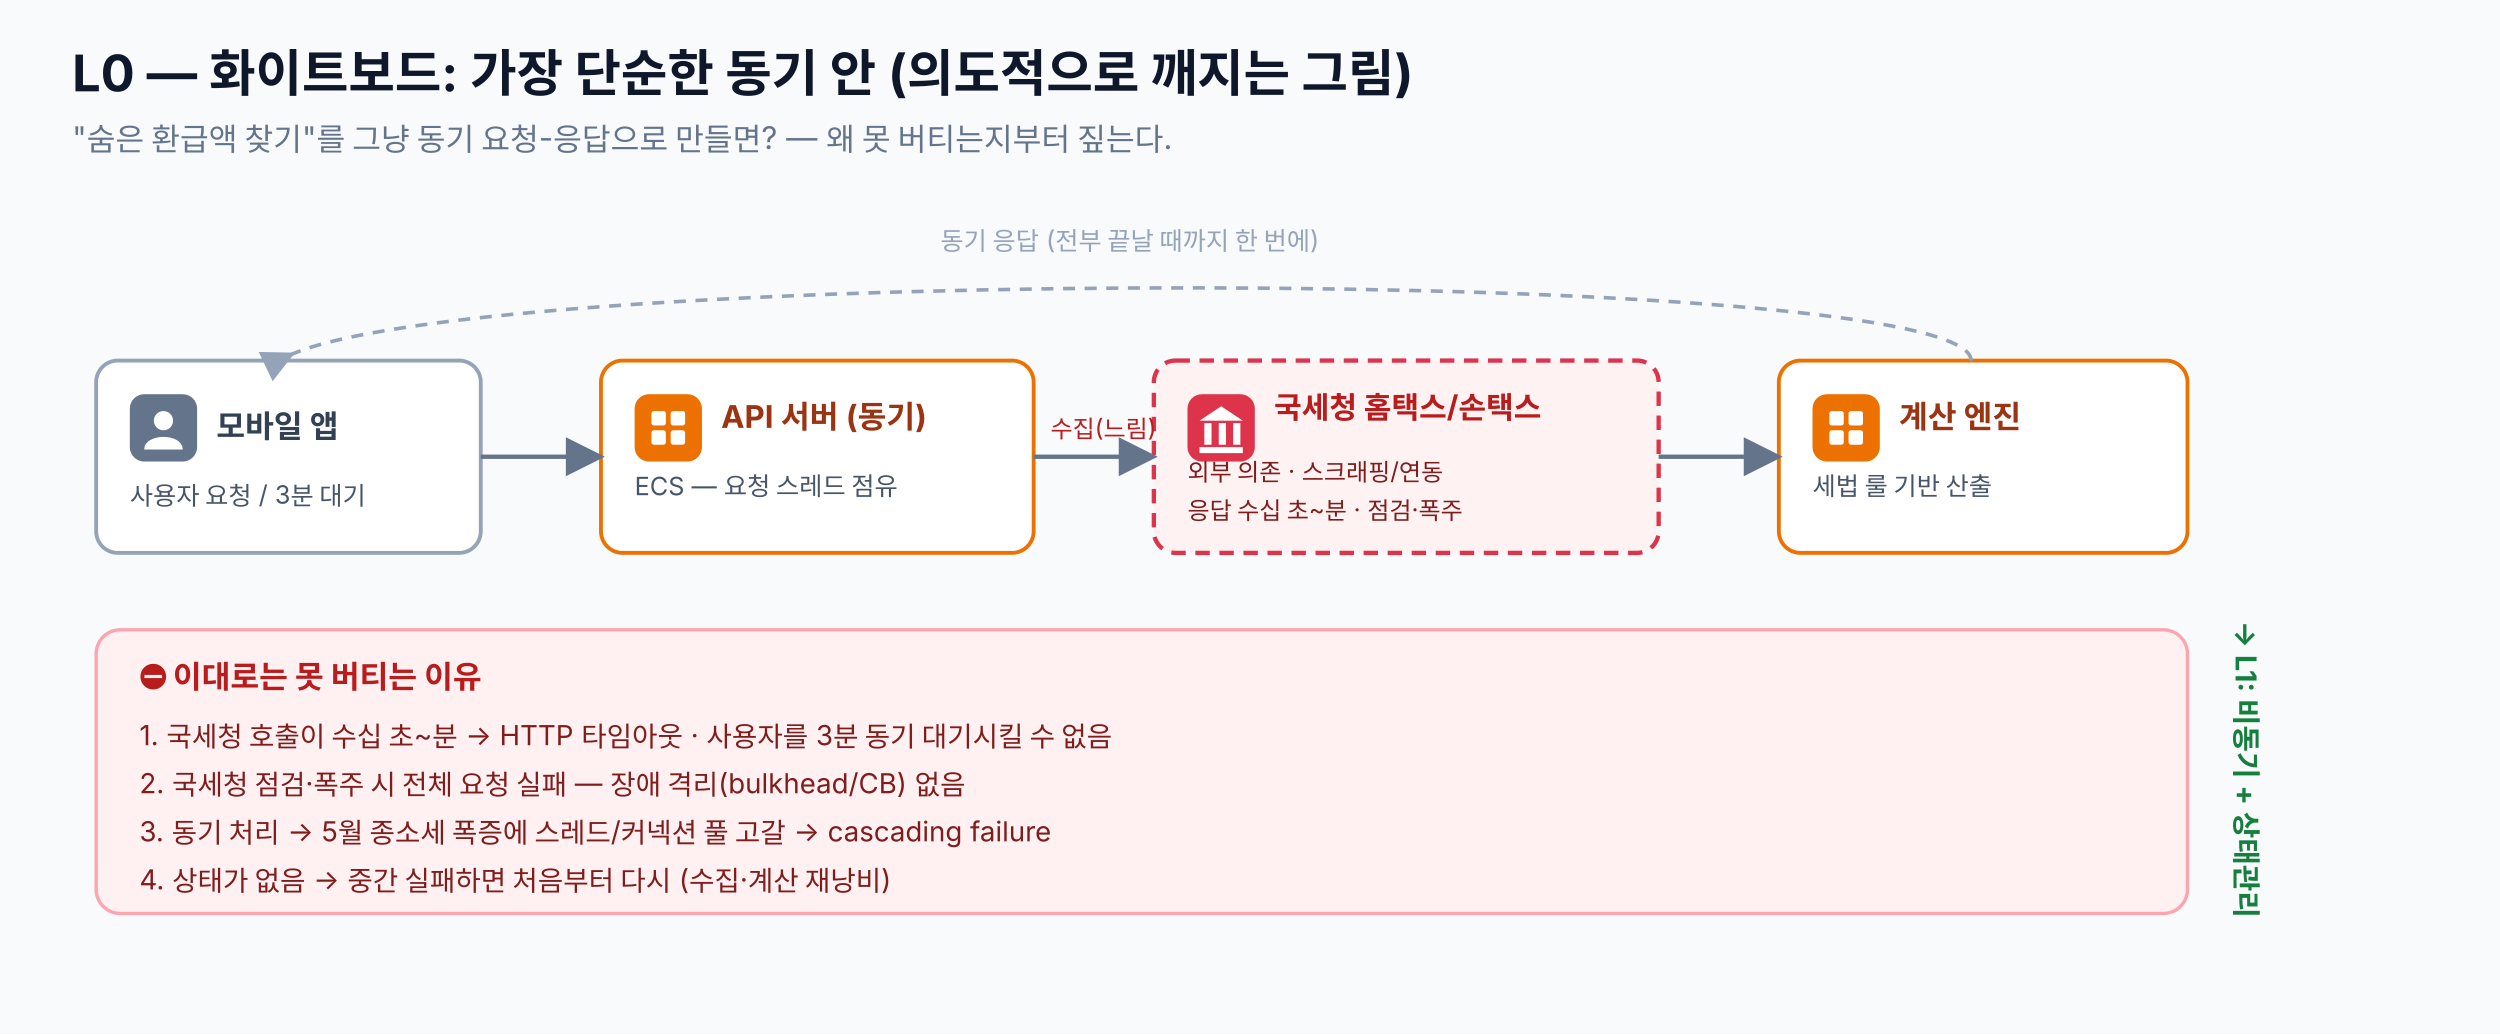
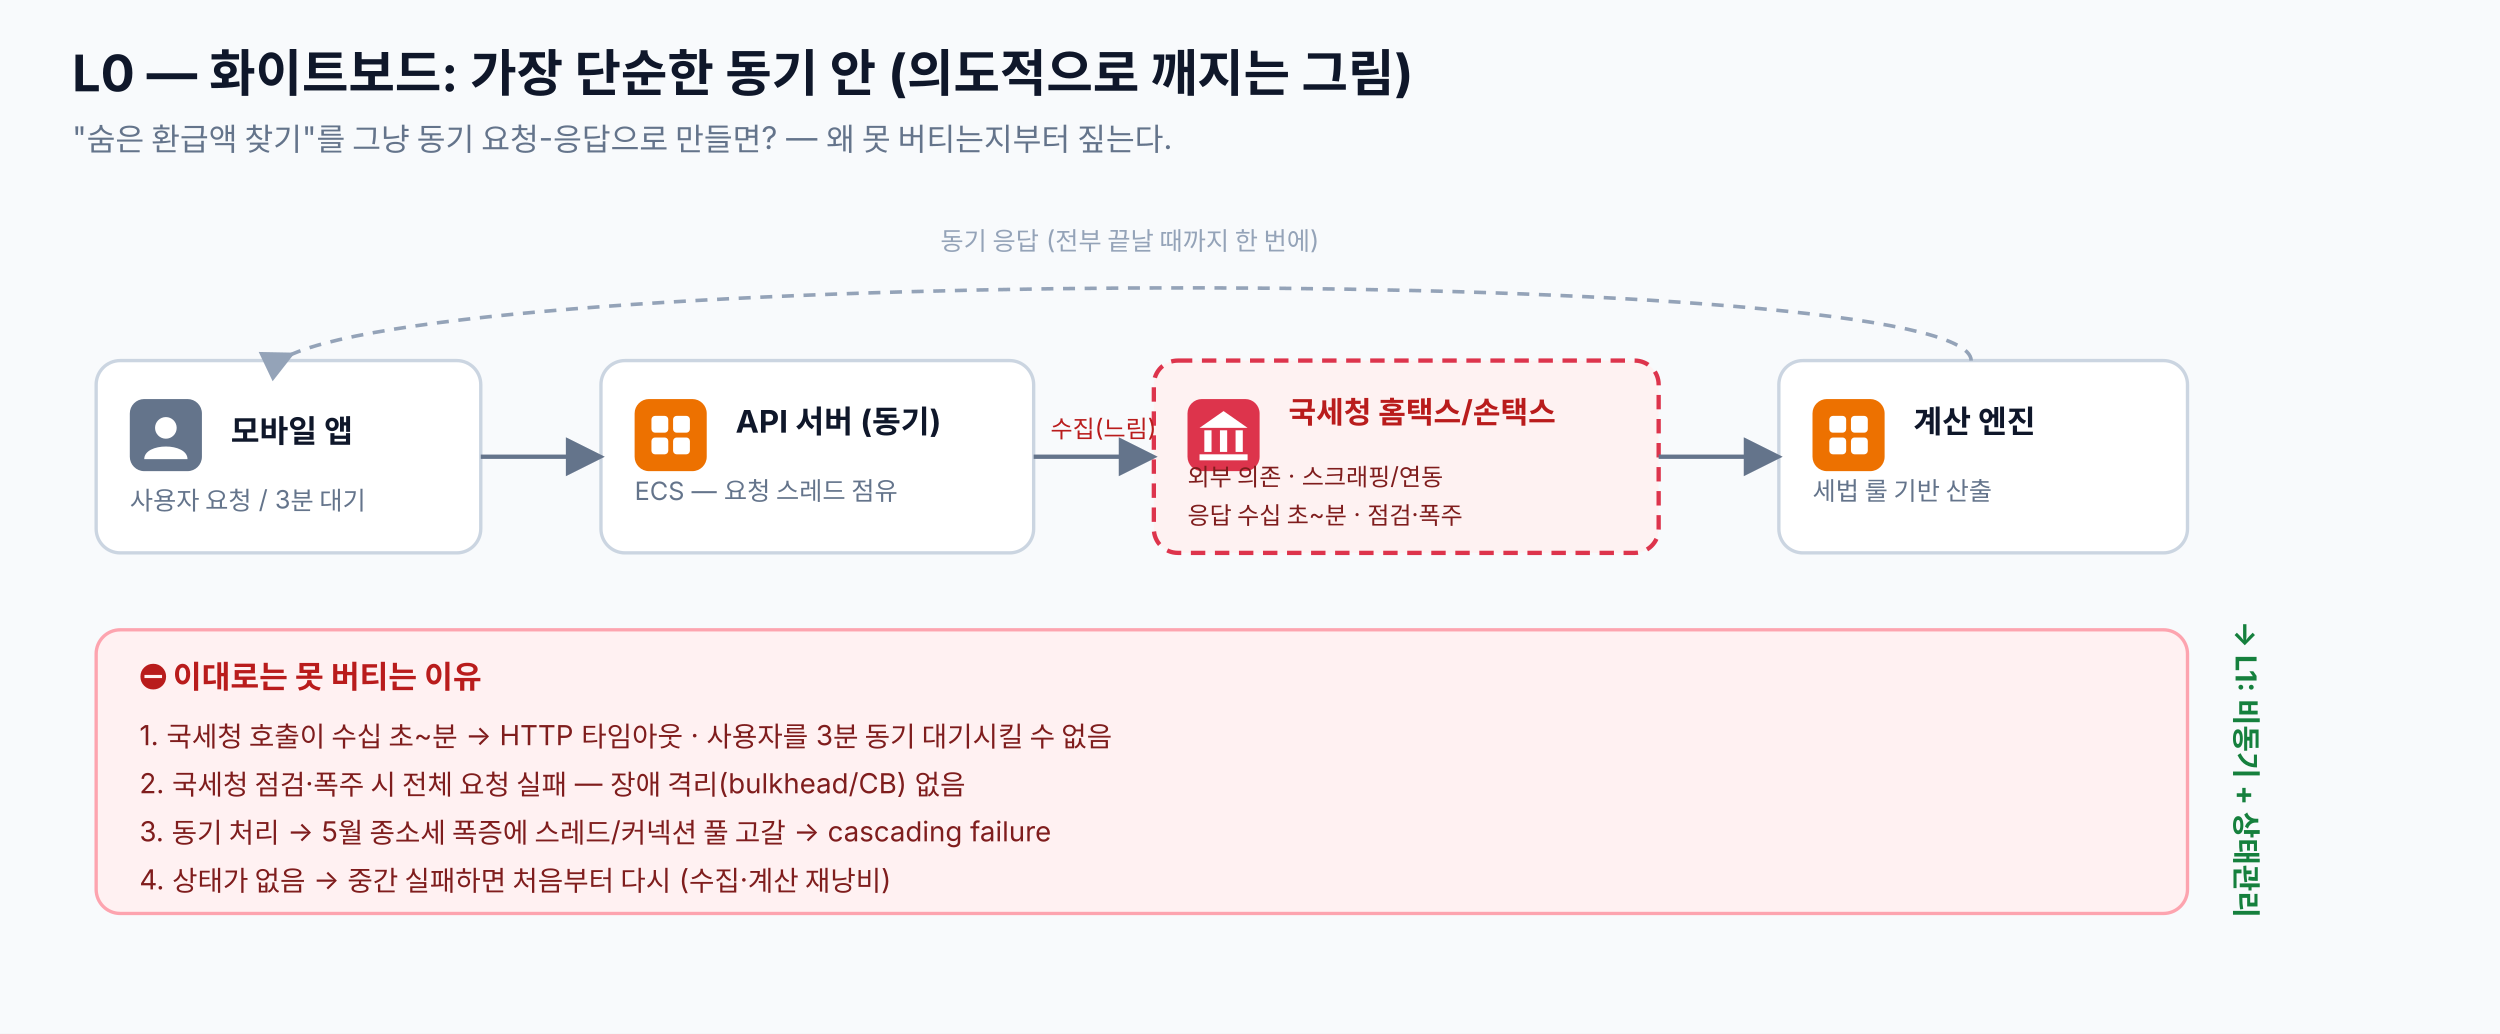
<svg xmlns="http://www.w3.org/2000/svg" width="1040" height="430" viewBox="0 0 1040 430" font-family="-apple-system, 'Segoe UI', 'Apple SD Gothic Neo', 'Malgun Gothic', sans-serif">
  <defs>
    <marker id="a" markerWidth="9" markerHeight="9" refX="7" refY="4.5" orient="auto">
      <path d="M0,0 L9,4.5 L0,9 Z" fill="#64748b" />
    </marker>
    <marker id="ar" markerWidth="9" markerHeight="9" refX="2" refY="4.5" orient="auto">
      <path d="M9,0 L0,4.5 L9,9 Z" fill="#94a3b8" />
    </marker>
-     <g id="aws-client">
-       <rect width="28" height="28" rx="6" fill="#64748b" />
-       <circle cx="14" cy="11" r="4" fill="#fff" />
-       <path d="M6,23 C6,16 22,16 22,23 Z" fill="#fff" />
-     </g>
-     <g id="aws-compute">
-       <rect width="28" height="28" rx="6" fill="#ED7100" />
-       <rect x="7" y="7" width="6" height="6" rx="1" fill="#fff" />
-       <rect x="15" y="7" width="6" height="6" rx="1" fill="#fff" />
-       <rect x="7" y="15" width="6" height="6" rx="1" fill="#fff" />
-       <rect x="15" y="15" width="6" height="6" rx="1" fill="#fff" />
-     </g>
-     <g id="aws-gov">
-       <rect width="28" height="28" rx="6" fill="#DD344C" />
-       <path d="M14,5 L23,11 L5,11 Z" fill="#fff" />
-       <rect x="7" y="12" width="3" height="9" fill="#fff" />
-       <rect x="13" y="12" width="3" height="9" fill="#fff" />
-       <rect x="19" y="12" width="3" height="9" fill="#fff" />
-       <rect x="5" y="22" width="18" height="2.5" fill="#fff" />
-     </g>
  </defs>
  <rect width="1040" height="430" fill="#f8fafc" />
  <text x="30" y="38" font-size="21" font-weight="700" fill="#0f172a">L0 — 화이트보드: 가장 단순한 동기 안 (의도적으로 깨지는 그림)</text>
  <text x="30" y="62" font-size="13" fill="#64748b">"숨은 환급액 찾기"를 그냥 동기 요청-응답으로 만들면? — 왜 못 버티는지부터 짚는다.</text>
-   <rect x="40" y="150" width="160" height="80" rx="9" fill="#fff" stroke="#94a3b8" stroke-width="1.6" />
-   <use href="#aws-client" x="54" y="164" width="26" height="26" />
-   <text x="90" y="182" font-size="13" font-weight="700" fill="#334155">모바일 앱</text>
-   <text x="54" y="210" font-size="10.5" fill="#475569">사용자 요청 / 3분 대기</text>
-   <rect x="250" y="150" width="180" height="80" rx="9" fill="#fff" stroke="#ED7100" stroke-width="1.6" />
-   <use href="#aws-compute" x="264" y="164" width="26" height="26" />
-   <text x="300" y="178" font-size="13" font-weight="700" fill="#9a3412">API 서버 (동기)</text>
-   <text x="264" y="206" font-size="10.5" fill="#475569">ECS — 요청 스레드 점유</text>
-   <rect x="480" y="150" width="210" height="80" rx="9" fill="#fef2f2" stroke="#DD344C" stroke-width="1.8" stroke-dasharray="6 4" />
-   <use href="#aws-gov" x="494" y="164" width="26" height="26" />
-   <text x="530" y="174" font-size="12.5" font-weight="700" fill="#b91c1c">국세청 홈택스/손택스</text>
-   <text x="494" y="200" font-size="10" fill="#7f1d1d">외부 의존 · 스크래핑/연동</text>
-   <text x="494" y="216" font-size="10" fill="#7f1d1d">응답 수십 초~분 · 점검·폭주</text>
-   <rect x="740" y="150" width="170" height="80" rx="9" fill="#fff" stroke="#ED7100" stroke-width="1.6" />
-   <use href="#aws-compute" x="754" y="164" width="26" height="26" />
-   <text x="790" y="178" font-size="13" font-weight="700" fill="#9a3412">계산 엔진</text>
-   <text x="754" y="206" font-size="10.5" fill="#475569">세법 룰 기반 산출</text>
+   <rect x="40" y="150" width="160" height="80" rx="10" fill="#fff" stroke="#cbd5e1" stroke-width="1.4" />
+   <g transform="translate(54,166)">
+     <rect width="30" height="30" rx="6" fill="#64748b" />
+     <circle cx="15" cy="12" r="4.5" fill="#fff" />
+     <path d="M6,25 C6,18 24,18 24,25 Z" fill="#fff" />
+   </g>
+   <text x="96" y="184" font-size="13" font-weight="700" fill="#0f172a">모바일 앱</text>
+   <text x="54" y="212" font-size="10.5" fill="#64748b">사용자 요청 / 3분 대기</text>
+   <rect x="250" y="150" width="180" height="80" rx="10" fill="#fff" stroke="#cbd5e1" stroke-width="1.4" />
+   <g transform="translate(264,166)">
+     <rect width="30" height="30" rx="6" fill="#ED7100" />
+     <rect x="7" y="7" width="7" height="7" rx="1.5" fill="#fff" />
+     <rect x="16" y="7" width="7" height="7" rx="1.5" fill="#fff" />
+     <rect x="7" y="16" width="7" height="7" rx="1.5" fill="#fff" />
+     <rect x="16" y="16" width="7" height="7" rx="1.5" fill="#fff" />
+   </g>
+   <text x="306" y="180" font-size="13" font-weight="700" fill="#0f172a">API 서버 (동기)</text>
+   <text x="264" y="208" font-size="10.5" fill="#64748b">ECS — 요청 스레드 점유</text>
+   <rect x="480" y="150" width="210" height="80" rx="10" fill="#fef2f2" stroke="#DD344C" stroke-width="1.8" stroke-dasharray="6 4" />
+   <g transform="translate(494,166)">
+     <rect width="30" height="30" rx="6" fill="#DD344C" />
+     <path d="M15,5 L25,12 L5,12 Z" fill="#fff" />
+     <rect x="7" y="13" width="3" height="9" fill="#fff" />
+     <rect x="13.5" y="13" width="3" height="9" fill="#fff" />
+     <rect x="20" y="13" width="3" height="9" fill="#fff" />
+     <rect x="5" y="23" width="20" height="2.5" fill="#fff" />
+   </g>
+   <text x="536" y="176" font-size="12.5" font-weight="700" fill="#b91c1c">국세청 홈택스/손택스</text>
+   <text x="494" y="202" font-size="10" fill="#7f1d1d">외부 의존 · 스크래핑/연동</text>
+   <text x="494" y="218" font-size="10" fill="#7f1d1d">응답 수십 초~분 · 점검·폭주</text>
+   <rect x="740" y="150" width="170" height="80" rx="10" fill="#fff" stroke="#cbd5e1" stroke-width="1.4" />
+   <g transform="translate(754,166)">
+     <rect width="30" height="30" rx="6" fill="#ED7100" />
+     <rect x="7" y="7" width="7" height="7" rx="1.5" fill="#fff" />
+     <rect x="16" y="7" width="7" height="7" rx="1.5" fill="#fff" />
+     <rect x="7" y="16" width="7" height="7" rx="1.5" fill="#fff" />
+     <rect x="16" y="16" width="7" height="7" rx="1.5" fill="#fff" />
+   </g>
+   <text x="796" y="180" font-size="13" font-weight="700" fill="#0f172a">계산 엔진</text>
+   <text x="754" y="208" font-size="10.5" fill="#64748b">세법 룰 기반 산출</text>
  <line x1="200" y1="190" x2="248" y2="190" stroke="#64748b" stroke-width="1.8" marker-end="url(#a)" />
  <line x1="430" y1="190" x2="478" y2="190" stroke="#64748b" stroke-width="1.8" marker-end="url(#a)" />
  <text x="437" y="182" font-size="10" fill="#b91c1c">수집(느림)</text>
  <line x1="690" y1="190" x2="738" y2="190" stroke="#64748b" stroke-width="1.8" marker-end="url(#a)" />
  <path d="M820,150 C820,110 200,110 120,148" stroke="#94a3b8" stroke-width="1.5" fill="none" stroke-dasharray="5 4" marker-end="url(#ar)" />
  <text x="470" y="104" font-size="10.5" fill="#94a3b8" text-anchor="middle">동기 응답 (전부 끝날 때까지 한 번에)</text>
  <rect x="40" y="262" width="870" height="118" rx="10" fill="#fff1f2" stroke="#fda4af" stroke-width="1.4" />
  <text x="58" y="286" font-size="13" font-weight="700" fill="#b91c1c">⛔ 이대로는 못 버티는 이유</text>
  <text x="58" y="310" font-size="11.5" fill="#7f1d1d">1. 국세청 호출이 수십 초~분 → HTTP 타임아웃 · 사용자를 3분 동기 대기시킬 수 없음</text>
  <text x="58" y="330" font-size="11.5" fill="#7f1d1d">2. 국세청 점검·폭주 시 전체 요청 실패 — 장애 격리(bulkhead/CB) 없음</text>
  <text x="58" y="350" font-size="11.5" fill="#7f1d1d">3. 동기 처리 → 5월 종소세 폭증에 스레드/커넥션 풀 고갈 → cascading failure</text>
  <text x="58" y="370" font-size="11.5" fill="#7f1d1d">4. 상태가 없음 → 중간 실패하면 처음부터 다시 (수집·계산 재낭비)</text>
  <text x="930" y="320" font-size="12" font-weight="700" fill="#15803d" transform="rotate(90 930 320)" text-anchor="middle">→ L1: 비동기 + 상태관리</text>
</svg>
